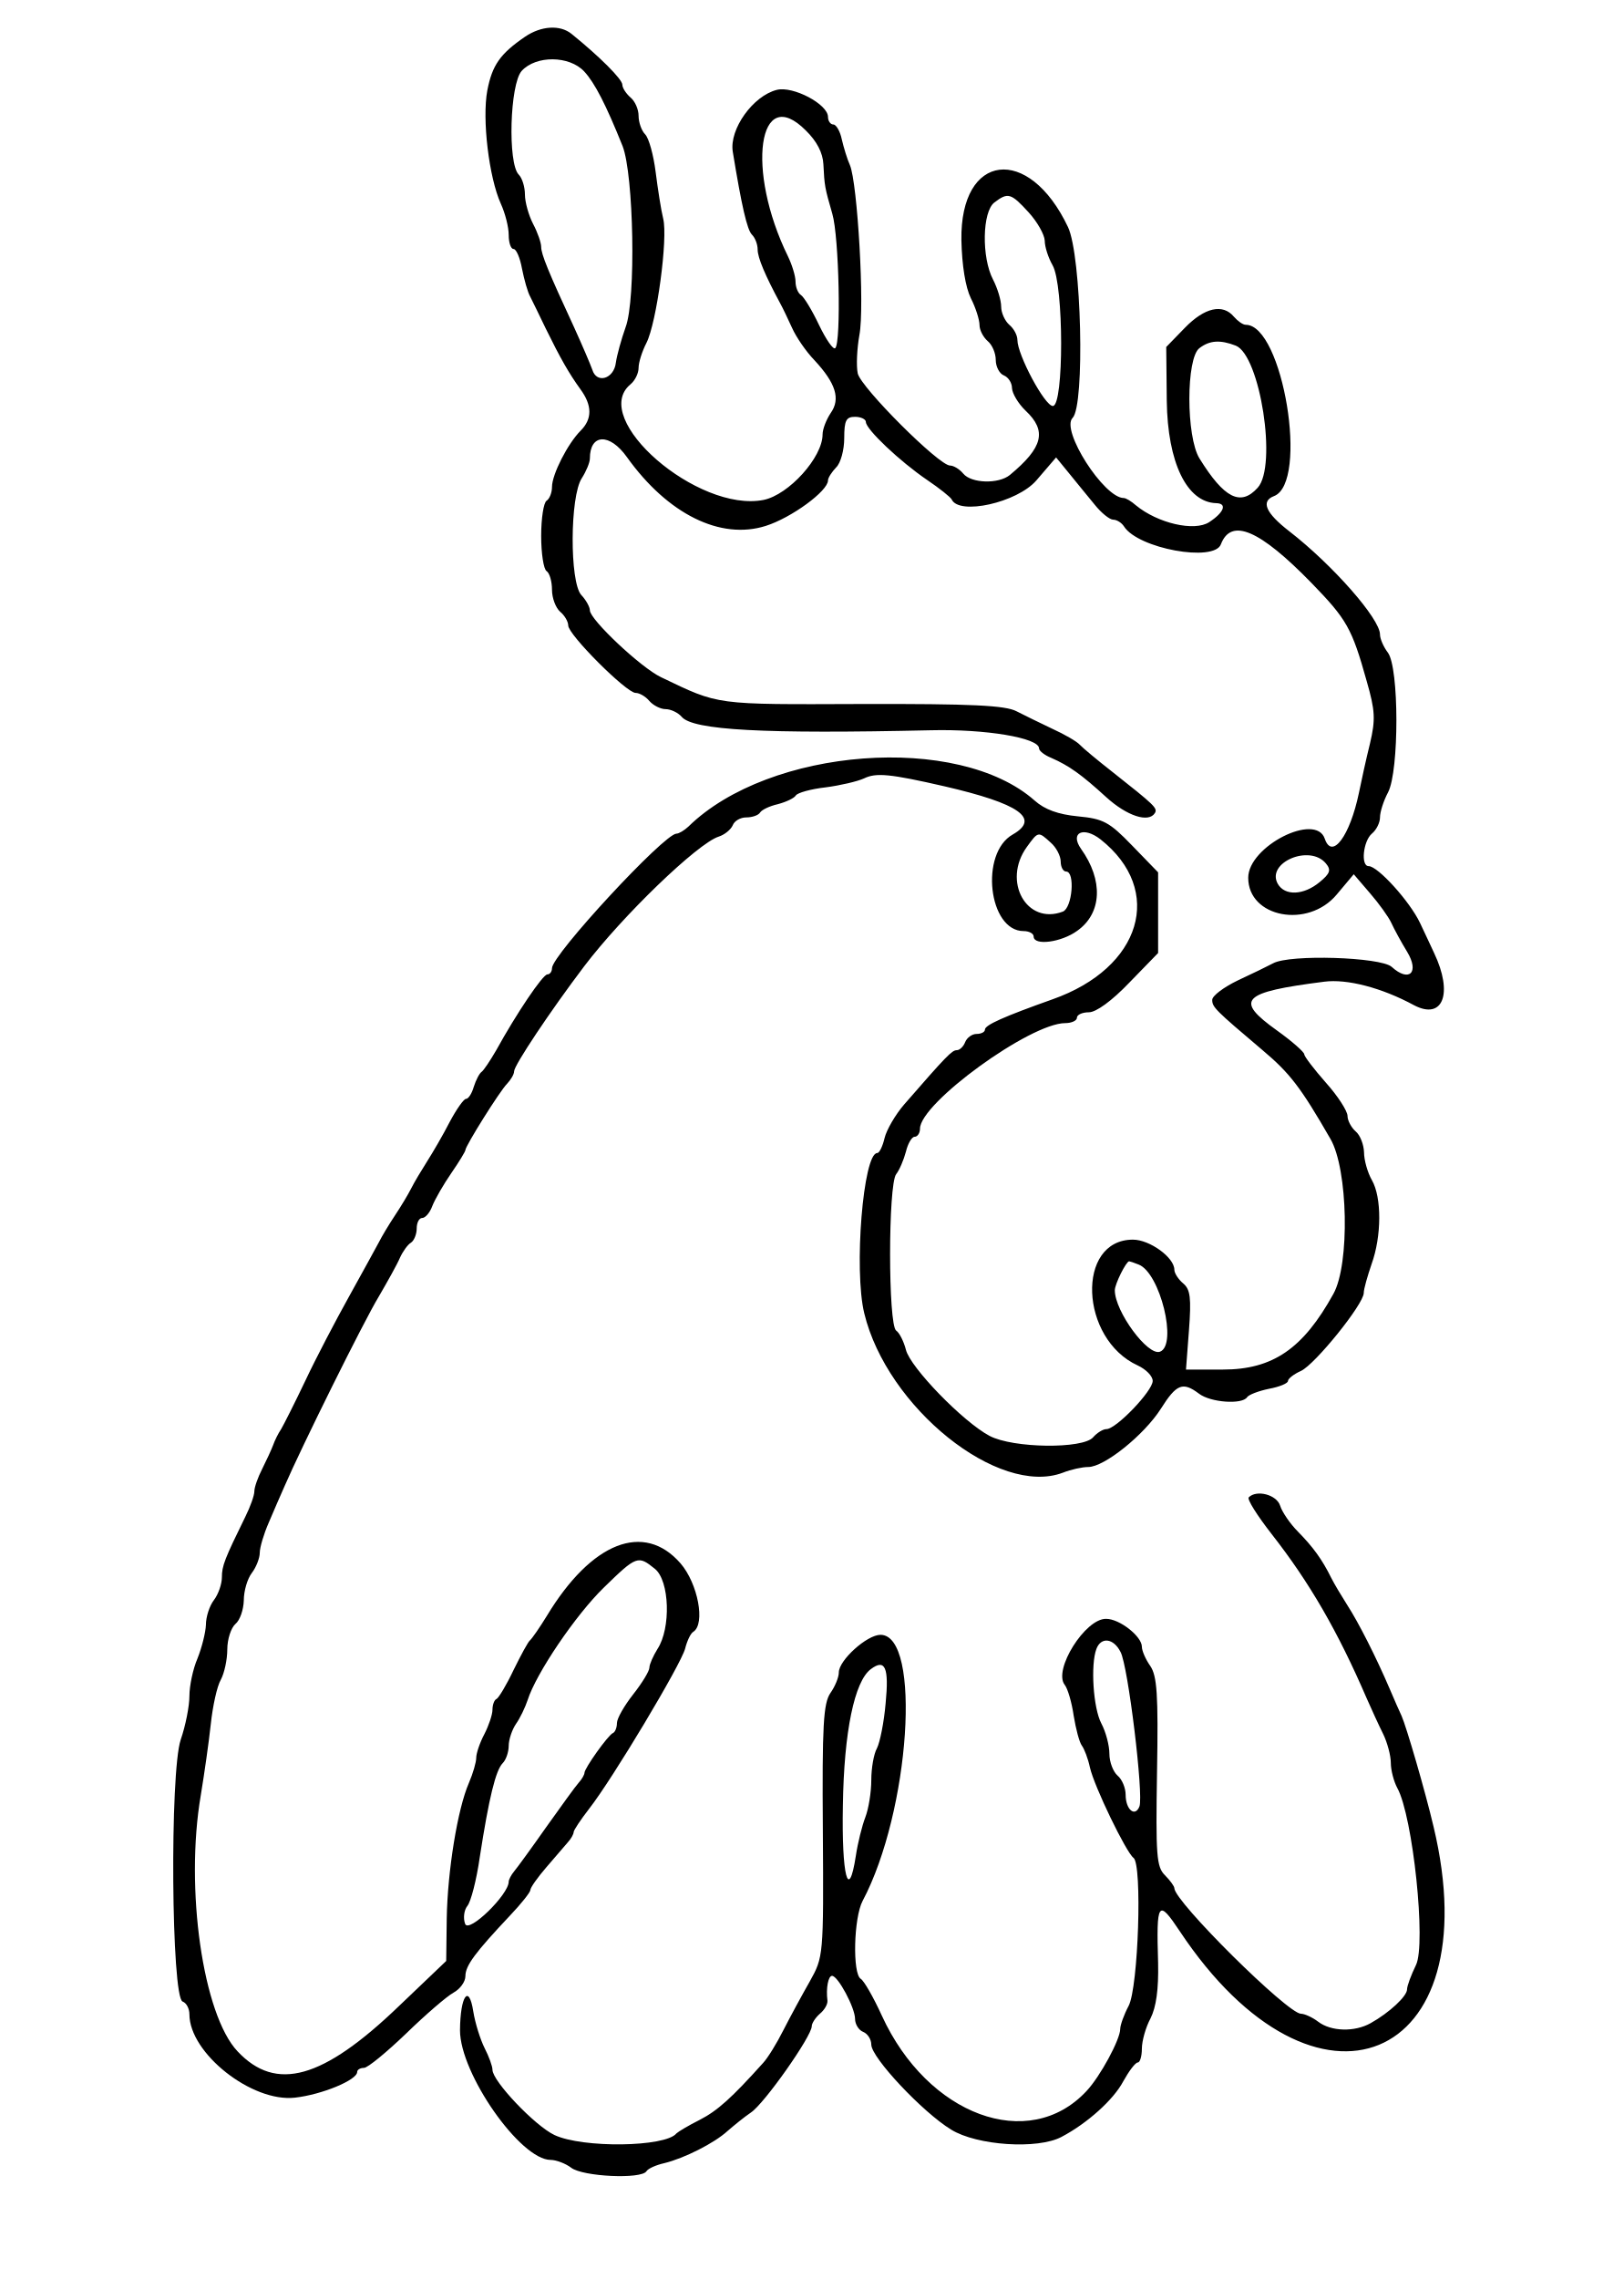
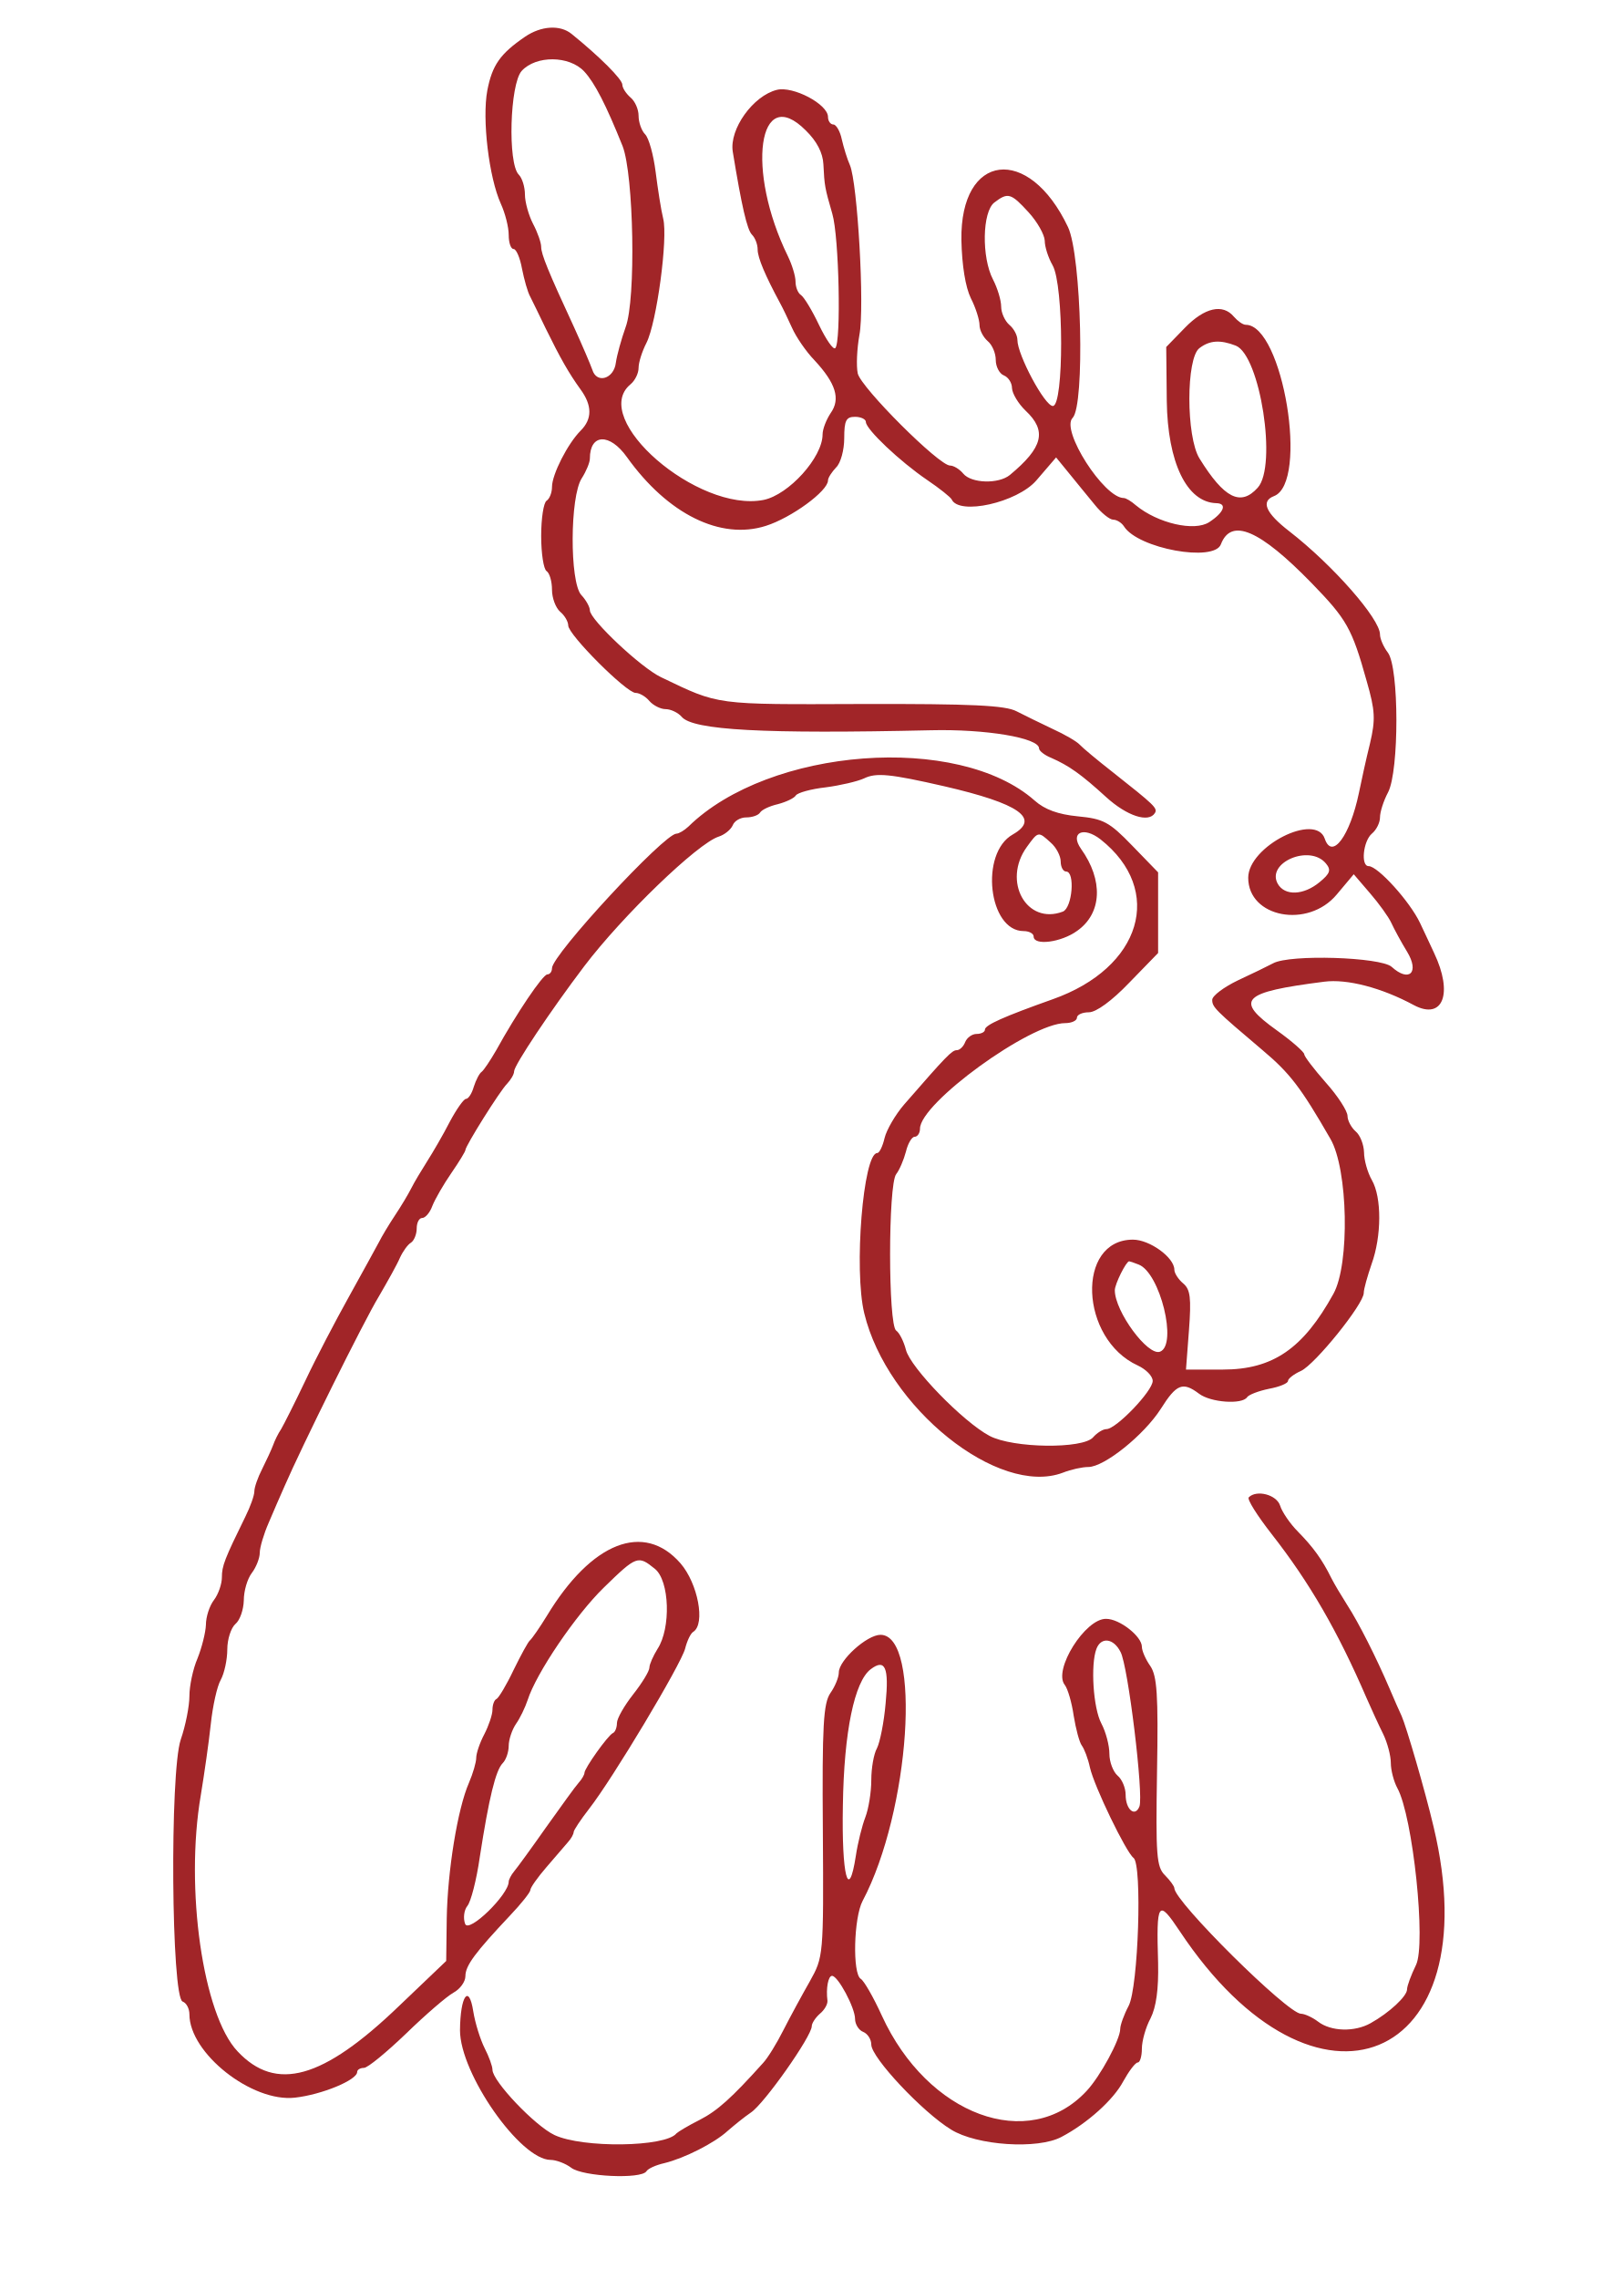
<svg xmlns="http://www.w3.org/2000/svg" version="1.0" width="300pt" height="421pt" viewBox="0 0 300 421" preserveAspectRatio="xMidYMid meet">
-   <g transform="translate(0,421) scale(0.05,-0.05)" fill="#000" stroke="none">
+   <g transform="translate(0,421) scale(0.05,-0.05)" fill="#a12528" stroke="none">
    <path d="M1940 8284 c-92 -63 -121 -105 -139 -198 -20 -106 6 -322 50 -419 16 -35 29 -86 29 -115 0 -29 8 -52 18 -52 10 0 24 -33 31 -72 8 -40 21 -88 31 -105 9 -18 35 -71 57 -117 54 -110 86 -166 128 -224 44 -60 44 -110 1 -153 -48 -48 -106 -162 -106 -208 0 -21 -9 -44 -20 -51 -11 -7 -20 -65 -20 -130 0 -65 9 -123 20 -130 11 -7 20 -38 20 -69 0 -31 14 -67 30 -81 17 -14 30 -37 30 -51 0 -34 215 -249 249 -249 14 0 37 -13 51 -30 14 -16 41 -30 60 -30 19 0 46 -13 59 -28 41 -50 304 -64 921 -50 202 5 400 -28 400 -67 0 -9 20 -25 45 -35 66 -29 111 -61 203 -145 77 -70 157 -96 180 -59 11 18 -1 29 -158 153 -55 43 -109 88 -120 100 -11 12 -56 38 -100 58 -44 21 -104 50 -133 65 -41 22 -167 28 -571 27 -549 -2 -526 -5 -743 99 -74 35 -263 213 -263 247 0 12 -14 38 -32 57 -43 48 -42 364 2 431 16 25 30 58 30 73 0 92 73 95 137 5 151 -211 346 -307 513 -254 95 30 230 129 230 168 0 10 14 31 30 48 17 16 30 65 30 108 0 66 7 79 40 79 22 0 40 -9 40 -19 0 -27 126 -146 226 -214 46 -31 87 -64 91 -72 27 -60 242 -12 313 70 l73 85 49 -60 c27 -33 69 -85 94 -115 24 -30 55 -55 68 -55 13 0 31 -11 40 -25 52 -82 333 -133 358 -66 38 99 143 54 335 -143 130 -134 149 -166 204 -363 31 -108 33 -141 12 -230 -14 -56 -32 -139 -41 -183 -33 -158 -99 -248 -126 -169 -33 99 -283 -28 -283 -144 0 -147 221 -189 327 -62 l63 75 60 -70 c33 -38 69 -88 79 -110 10 -22 36 -70 58 -106 47 -77 8 -115 -57 -56 -41 36 -376 47 -438 13 -19 -10 -78 -39 -130 -63 -52 -25 -95 -57 -95 -72 0 -27 10 -37 186 -186 101 -85 141 -137 251 -328 65 -112 72 -462 11 -572 -112 -203 -224 -280 -409 -280 l-136 0 11 145 c9 120 5 151 -21 173 -18 15 -33 38 -33 51 0 45 -91 111 -153 111 -211 0 -197 -367 18 -465 30 -14 55 -39 55 -57 0 -37 -135 -178 -171 -178 -13 0 -35 -14 -49 -30 -37 -44 -296 -41 -383 5 -98 52 -293 253 -309 318 -8 31 -24 63 -36 71 -30 20 -30 540 0 578 12 15 28 53 36 83 7 30 22 55 32 55 11 0 20 14 20 30 0 94 407 390 537 390 23 0 43 9 43 20 0 11 20 20 44 20 27 0 85 42 150 110 l106 109 0 149 0 149 -96 99 c-85 88 -107 99 -201 108 -72 7 -122 25 -159 58 -282 250 -981 197 -1280 -96 -15 -14 -35 -26 -44 -26 -45 0 -460 -448 -460 -497 0 -13 -8 -23 -17 -23 -17 0 -114 -144 -189 -280 -22 -38 -46 -74 -54 -80 -8 -5 -21 -30 -29 -55 -7 -25 -20 -45 -29 -45 -8 0 -35 -38 -60 -85 -24 -47 -62 -112 -83 -145 -21 -33 -48 -78 -59 -100 -11 -22 -38 -67 -60 -100 -22 -33 -49 -78 -60 -100 -12 -22 -61 -112 -110 -200 -49 -88 -122 -227 -161 -310 -39 -82 -80 -163 -90 -180 -11 -16 -24 -43 -30 -60 -6 -16 -24 -55 -40 -87 -16 -31 -29 -68 -29 -83 0 -15 -15 -57 -33 -93 -77 -157 -87 -182 -87 -225 0 -24 -13 -62 -29 -83 -17 -22 -30 -63 -30 -92 -1 -28 -15 -84 -31 -124 -17 -39 -30 -102 -30 -139 0 -37 -14 -109 -32 -161 -41 -121 -35 -954 7 -968 14 -5 25 -26 25 -47 0 -144 231 -326 390 -308 99 11 230 65 230 95 0 8 11 15 25 15 14 0 84 58 156 127 72 70 151 138 175 151 24 13 44 40 44 61 0 39 36 87 165 224 41 43 75 86 75 94 0 9 27 47 59 84 33 38 69 80 80 93 12 13 21 30 21 37 0 7 26 46 57 86 87 111 340 534 355 592 7 28 20 56 30 62 46 29 17 179 -47 253 -135 155 -329 79 -494 -194 -27 -44 -55 -84 -62 -90 -7 -5 -34 -55 -61 -110 -26 -55 -55 -103 -63 -107 -8 -3 -15 -21 -15 -40 0 -18 -14 -59 -30 -90 -17 -32 -30 -71 -30 -87 0 -17 -12 -58 -27 -93 -42 -96 -79 -325 -82 -501 l-2 -157 -175 -167 c-281 -270 -454 -318 -596 -167 -128 135 -195 601 -136 946 13 79 30 197 37 263 7 66 23 140 37 164 13 24 24 74 24 112 0 38 14 80 30 94 17 14 30 53 31 87 0 35 13 80 30 102 16 21 29 55 29 74 0 20 15 70 33 111 18 42 44 103 59 136 60 139 292 608 348 700 32 55 68 119 78 143 11 24 29 49 41 56 11 7 21 31 21 52 0 22 9 39 20 39 12 0 29 20 38 45 10 25 41 79 70 121 29 42 52 80 52 85 0 15 127 218 154 245 14 15 26 35 26 46 0 22 134 223 259 388 142 187 419 454 497 479 22 7 45 26 52 42 6 16 28 29 50 29 22 0 45 8 51 18 6 10 35 24 66 31 30 8 60 22 66 32 6 10 56 24 110 30 54 7 118 22 142 33 45 22 96 17 297 -29 277 -64 356 -119 253 -178 -123 -69 -90 -357 40 -357 20 0 37 -9 37 -20 0 -35 102 -22 161 21 92 65 97 187 14 303 -42 60 9 84 72 35 238 -188 152 -475 -177 -591 -180 -64 -250 -95 -250 -112 0 -9 -14 -16 -31 -16 -16 0 -35 -13 -42 -30 -6 -16 -20 -30 -31 -30 -18 0 -39 -22 -194 -200 -33 -38 -66 -95 -73 -125 -7 -30 -19 -55 -27 -55 -52 0 -87 -432 -48 -592 84 -348 496 -679 734 -589 30 12 72 21 94 21 59 0 206 118 268 215 58 92 81 101 141 56 43 -33 160 -41 178 -13 6 9 42 23 81 31 38 7 70 20 70 29 0 8 21 25 48 37 52 24 232 247 232 288 0 15 14 63 29 107 37 102 38 246 1 310 -16 28 -29 74 -29 103 -1 28 -14 63 -31 77 -16 14 -30 40 -30 57 0 18 -36 74 -80 123 -44 50 -80 97 -80 105 0 8 -45 48 -101 88 -158 113 -131 141 175 180 84 11 212 -22 332 -87 107 -56 145 44 74 193 -8 17 -31 67 -52 111 -38 80 -156 210 -190 210 -30 0 -20 93 12 120 17 14 30 41 30 60 0 20 13 61 30 93 41 79 41 461 -1 516 -16 21 -29 51 -29 67 0 58 -175 257 -335 381 -88 68 -106 111 -57 130 130 49 33 633 -104 633 -11 0 -30 14 -44 30 -41 49 -108 34 -181 -41 l-69 -71 2 -199 c3 -228 74 -375 183 -378 41 -1 29 -34 -26 -70 -55 -36 -191 -4 -271 62 -17 15 -37 27 -45 27 -73 0 -234 251 -189 296 46 46 33 599 -17 705 -145 306 -399 275 -394 -48 2 -94 15 -174 35 -215 18 -35 32 -80 32 -99 0 -19 14 -45 30 -59 17 -14 30 -45 30 -70 0 -25 14 -51 30 -57 17 -7 30 -28 30 -47 1 -20 23 -57 50 -83 80 -75 65 -136 -58 -238 -42 -34 -142 -31 -172 5 -14 17 -36 30 -49 30 -41 0 -328 287 -341 340 -6 28 -3 91 6 142 20 102 -7 563 -35 628 -10 22 -23 65 -30 95 -6 30 -21 55 -31 55 -11 0 -20 13 -20 28 0 47 -129 115 -189 100 -88 -22 -176 -145 -163 -228 33 -202 53 -289 71 -307 12 -12 21 -36 21 -55 0 -30 28 -96 83 -198 9 -16 29 -58 44 -91 15 -34 52 -88 83 -120 79 -85 97 -143 60 -195 -16 -24 -30 -59 -30 -79 0 -85 -125 -223 -218 -242 -243 -48 -645 300 -492 427 17 14 30 41 30 61 0 20 13 61 29 92 38 75 80 387 62 459 -8 32 -20 110 -28 173 -8 63 -25 125 -39 139 -13 13 -24 44 -24 68 0 24 -13 54 -30 68 -16 14 -30 35 -30 47 0 20 -84 104 -188 188 -42 34 -112 30 -172 -11z m219 -128 c39 -42 81 -124 142 -276 41 -106 50 -566 11 -669 -16 -45 -32 -103 -36 -131 -7 -60 -71 -79 -87 -26 -7 20 -37 90 -67 156 -96 207 -122 271 -122 298 0 15 -13 53 -30 85 -16 31 -30 80 -30 108 0 28 -10 61 -23 74 -41 41 -33 334 11 383 53 58 176 57 231 -2z m819 -218 c41 -40 63 -83 65 -125 4 -80 5 -86 33 -183 25 -84 33 -474 11 -496 -7 -8 -34 31 -60 85 -26 55 -56 104 -67 111 -11 7 -20 29 -20 50 0 20 -13 62 -28 93 -156 318 -110 642 66 465z m823 -302 c33 -36 59 -83 60 -105 0 -23 13 -63 29 -91 42 -73 42 -520 1 -520 -30 0 -131 189 -131 244 0 17 -13 42 -30 56 -16 14 -30 44 -30 67 0 24 -14 69 -30 100 -43 82 -40 251 5 285 50 38 61 35 126 -36z m766 -493 c90 -36 154 -445 81 -525 -63 -70 -124 -39 -215 108 -50 80 -50 372 0 408 38 29 77 31 134 9z m-684 -1836 c21 -18 37 -50 37 -70 0 -20 9 -37 20 -37 34 0 23 -134 -12 -148 -134 -51 -225 112 -133 239 42 58 42 58 88 16z m1017 -77 c20 -24 16 -37 -23 -69 -59 -49 -129 -52 -155 -6 -43 78 118 147 178 75z m-692 -1482 c79 -30 145 -297 79 -322 -45 -17 -167 149 -167 227 0 23 42 107 53 107 2 0 18 -5 35 -12z m-1788 -1124 c55 -44 60 -220 10 -296 -16 -26 -30 -57 -30 -69 0 -13 -27 -57 -60 -99 -33 -42 -60 -89 -60 -106 0 -17 -7 -34 -15 -37 -18 -8 -105 -130 -105 -147 0 -6 -9 -23 -21 -36 -12 -13 -65 -87 -120 -164 -54 -77 -108 -151 -119 -164 -11 -13 -20 -31 -20 -38 0 -48 -148 -192 -161 -156 -8 21 -4 51 8 66 13 15 34 96 46 180 34 220 59 322 85 348 12 12 22 41 22 64 0 22 12 59 27 81 15 21 34 61 43 88 31 98 177 314 282 416 121 118 126 119 188 69z" />
    <path d="M4615 2888 c-7 -7 31 -67 84 -135 141 -180 245 -360 352 -608 18 -41 45 -100 61 -132 15 -31 28 -79 28 -106 0 -27 11 -69 24 -93 58 -105 107 -577 69 -654 -18 -37 -33 -77 -33 -90 0 -25 -65 -86 -135 -125 -59 -33 -146 -31 -194 6 -21 16 -50 29 -63 29 -49 0 -468 415 -468 464 0 7 -16 29 -35 48 -31 31 -34 73 -29 382 5 287 0 354 -25 391 -17 24 -31 56 -31 71 0 38 -82 103 -132 103 -77 2 -197 -189 -153 -244 11 -14 26 -65 33 -114 8 -49 21 -98 30 -110 9 -12 23 -48 30 -81 16 -71 134 -314 161 -334 33 -23 18 -479 -18 -547 -17 -32 -31 -71 -31 -85 0 -39 -74 -176 -125 -230 -213 -228 -587 -90 -756 279 -31 68 -66 129 -78 136 -31 19 -26 226 7 288 175 330 219 983 66 983 -50 0 -154 -94 -154 -139 0 -18 -14 -52 -31 -76 -26 -38 -31 -118 -28 -510 3 -463 2 -465 -48 -555 -28 -49 -72 -130 -97 -179 -25 -50 -59 -105 -76 -123 -116 -129 -168 -176 -234 -210 -42 -21 -80 -44 -86 -50 -41 -51 -347 -55 -451 -6 -72 34 -229 199 -229 241 0 13 -13 49 -29 80 -16 32 -35 92 -42 136 -16 103 -48 57 -49 -70 0 -160 223 -479 335 -479 20 0 55 -13 76 -29 43 -33 259 -43 278 -13 6 10 35 23 66 30 74 18 185 74 234 119 23 20 61 51 86 68 49 32 225 282 225 319 0 11 14 32 30 46 17 14 29 35 28 48 -6 47 3 92 17 92 22 0 85 -118 85 -159 0 -20 14 -42 30 -48 17 -7 30 -28 30 -47 0 -48 190 -250 295 -314 95 -59 320 -74 408 -27 95 50 192 137 228 205 21 38 45 70 54 70 8 0 15 23 15 51 0 28 14 79 32 112 21 42 30 107 28 204 -7 229 0 238 80 118 503 -757 1148 -491 938 386 -31 132 -101 371 -118 409 -8 17 -28 62 -44 100 -50 117 -116 247 -157 310 -21 33 -48 78 -59 100 -34 69 -68 115 -123 171 -29 29 -59 73 -66 96 -13 41 -87 60 -116 31z m-474 -571 c28 -50 86 -530 70 -571 -16 -41 -51 -12 -51 43 0 25 -13 57 -30 71 -16 14 -30 50 -30 80 0 31 -13 81 -30 113 -30 57 -40 217 -18 275 17 45 63 40 89 -11z m-868 -190 c-6 -70 -21 -144 -32 -166 -12 -21 -21 -74 -21 -118 0 -44 -10 -106 -22 -137 -12 -31 -28 -95 -35 -142 -27 -175 -53 -74 -48 186 4 273 43 458 103 503 53 40 68 7 55 -126z" />
  </g>
</svg>
